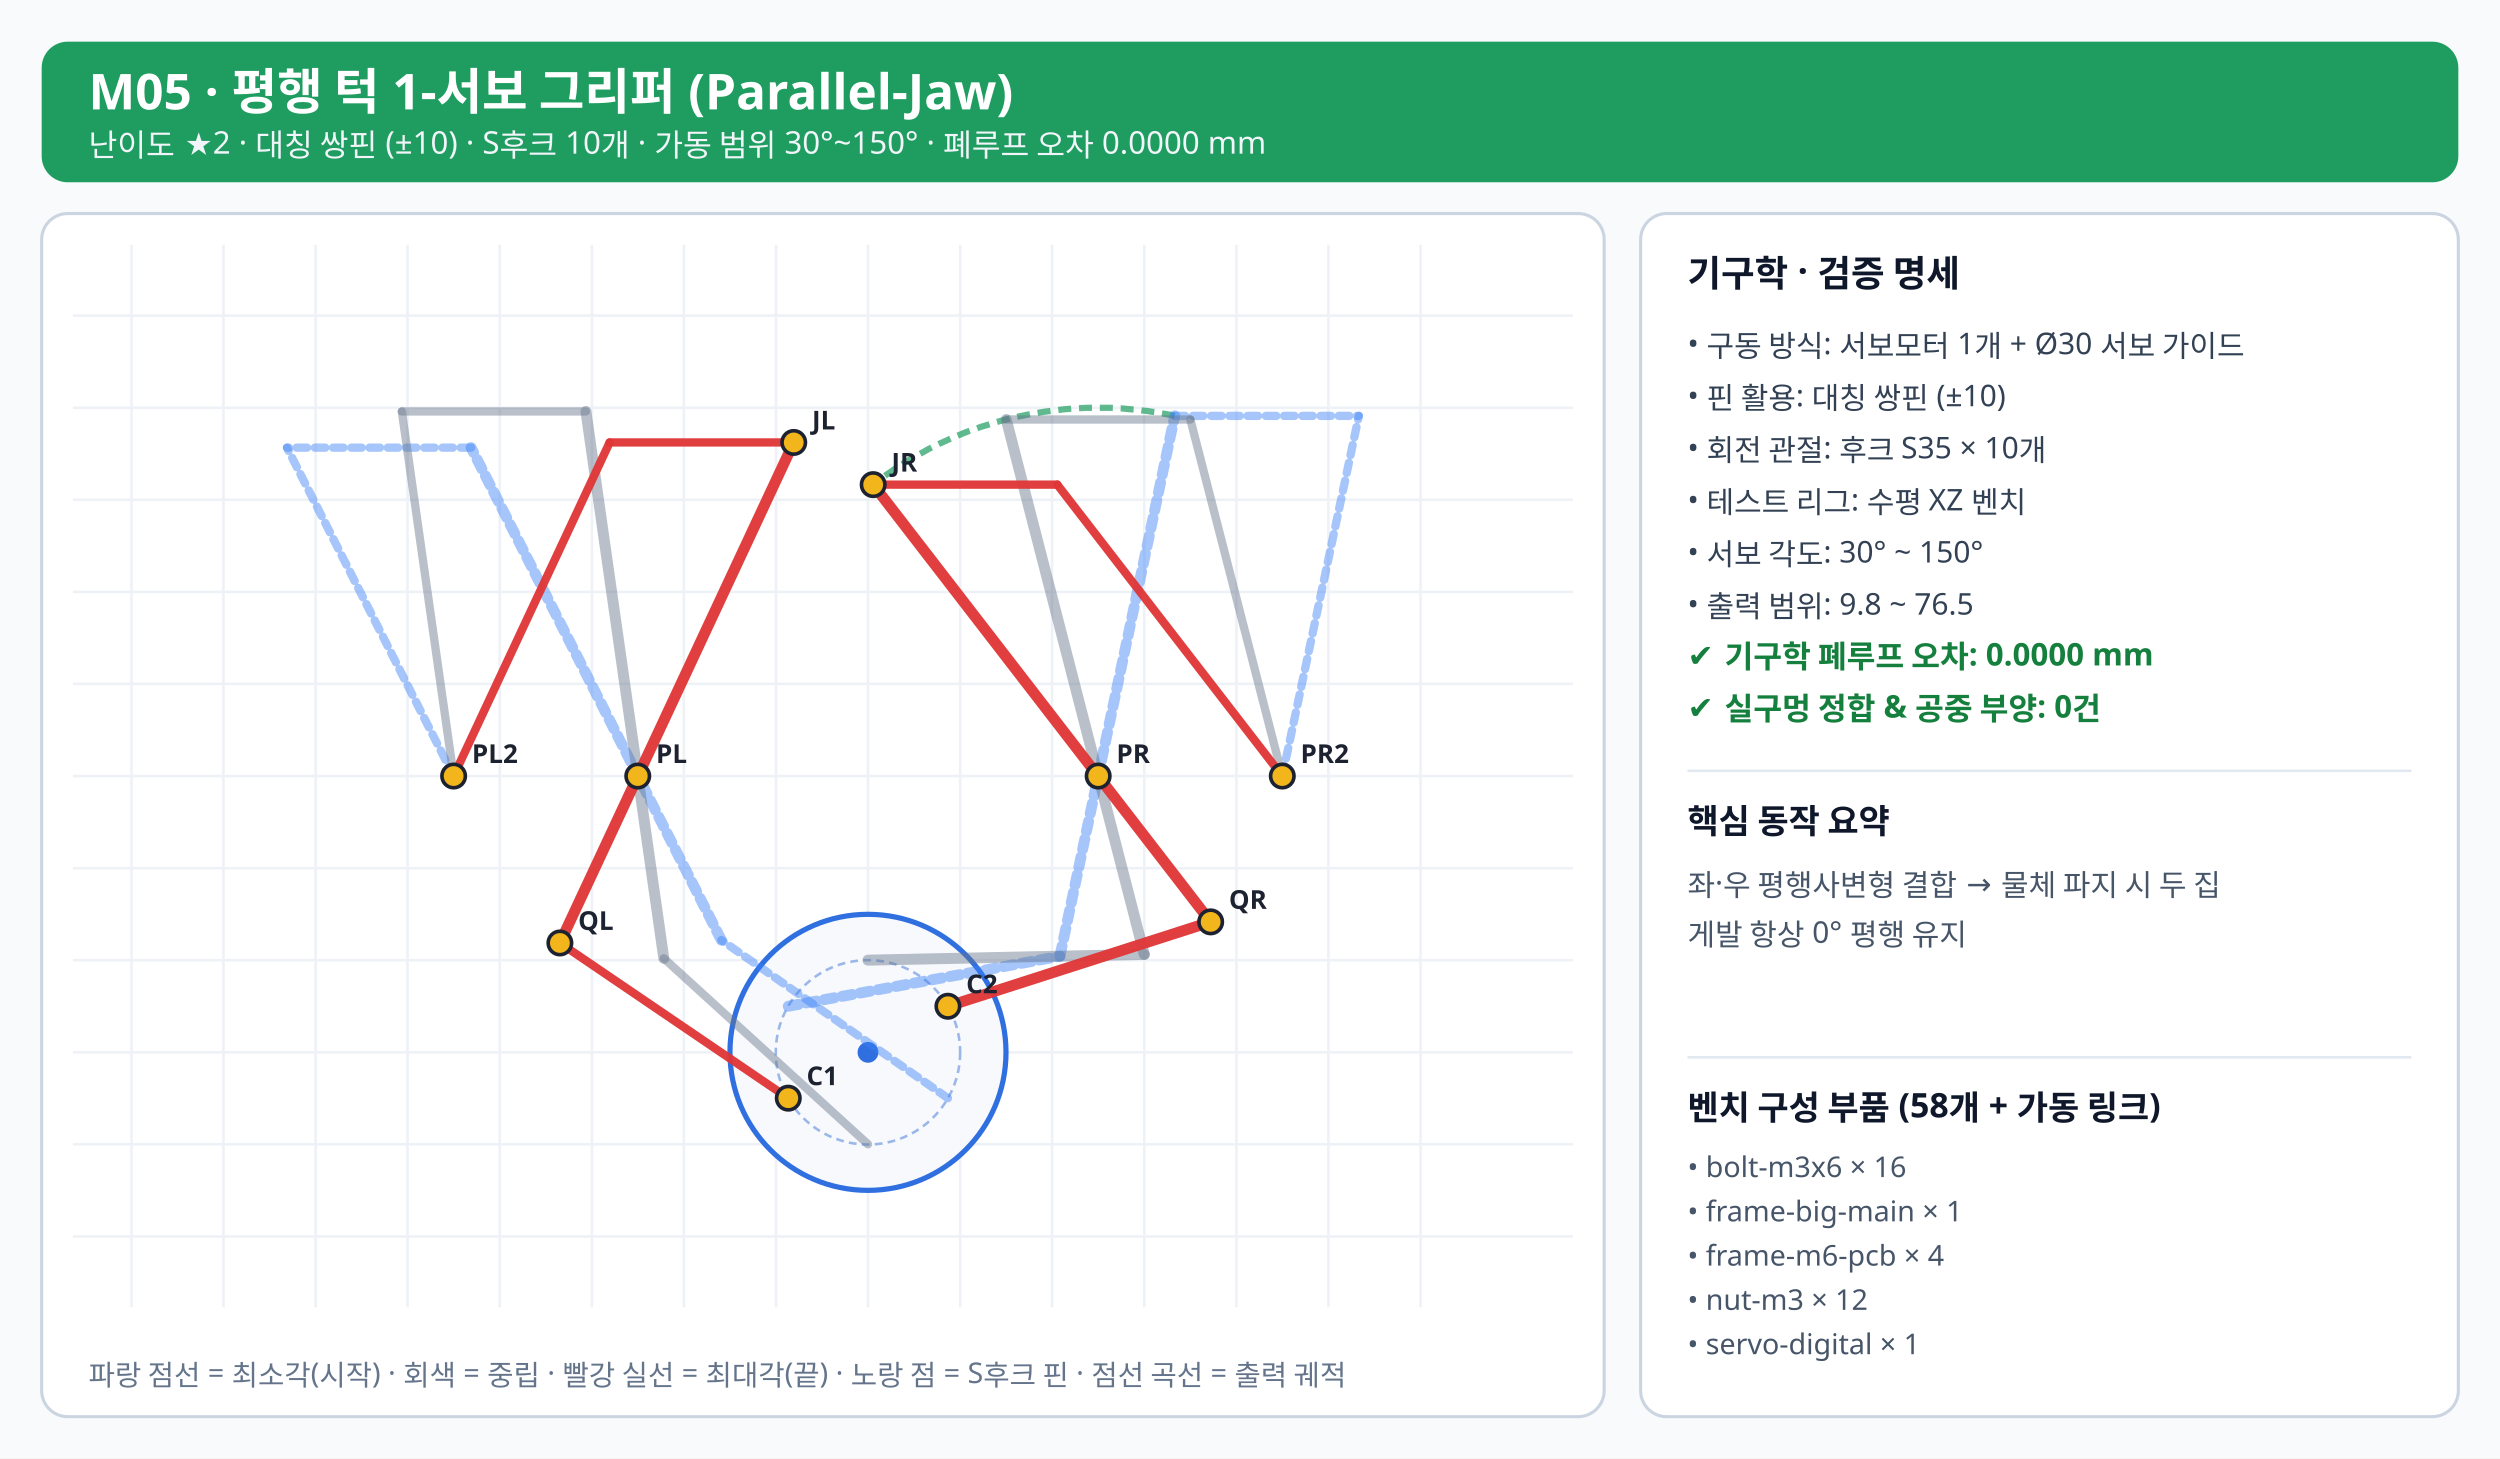
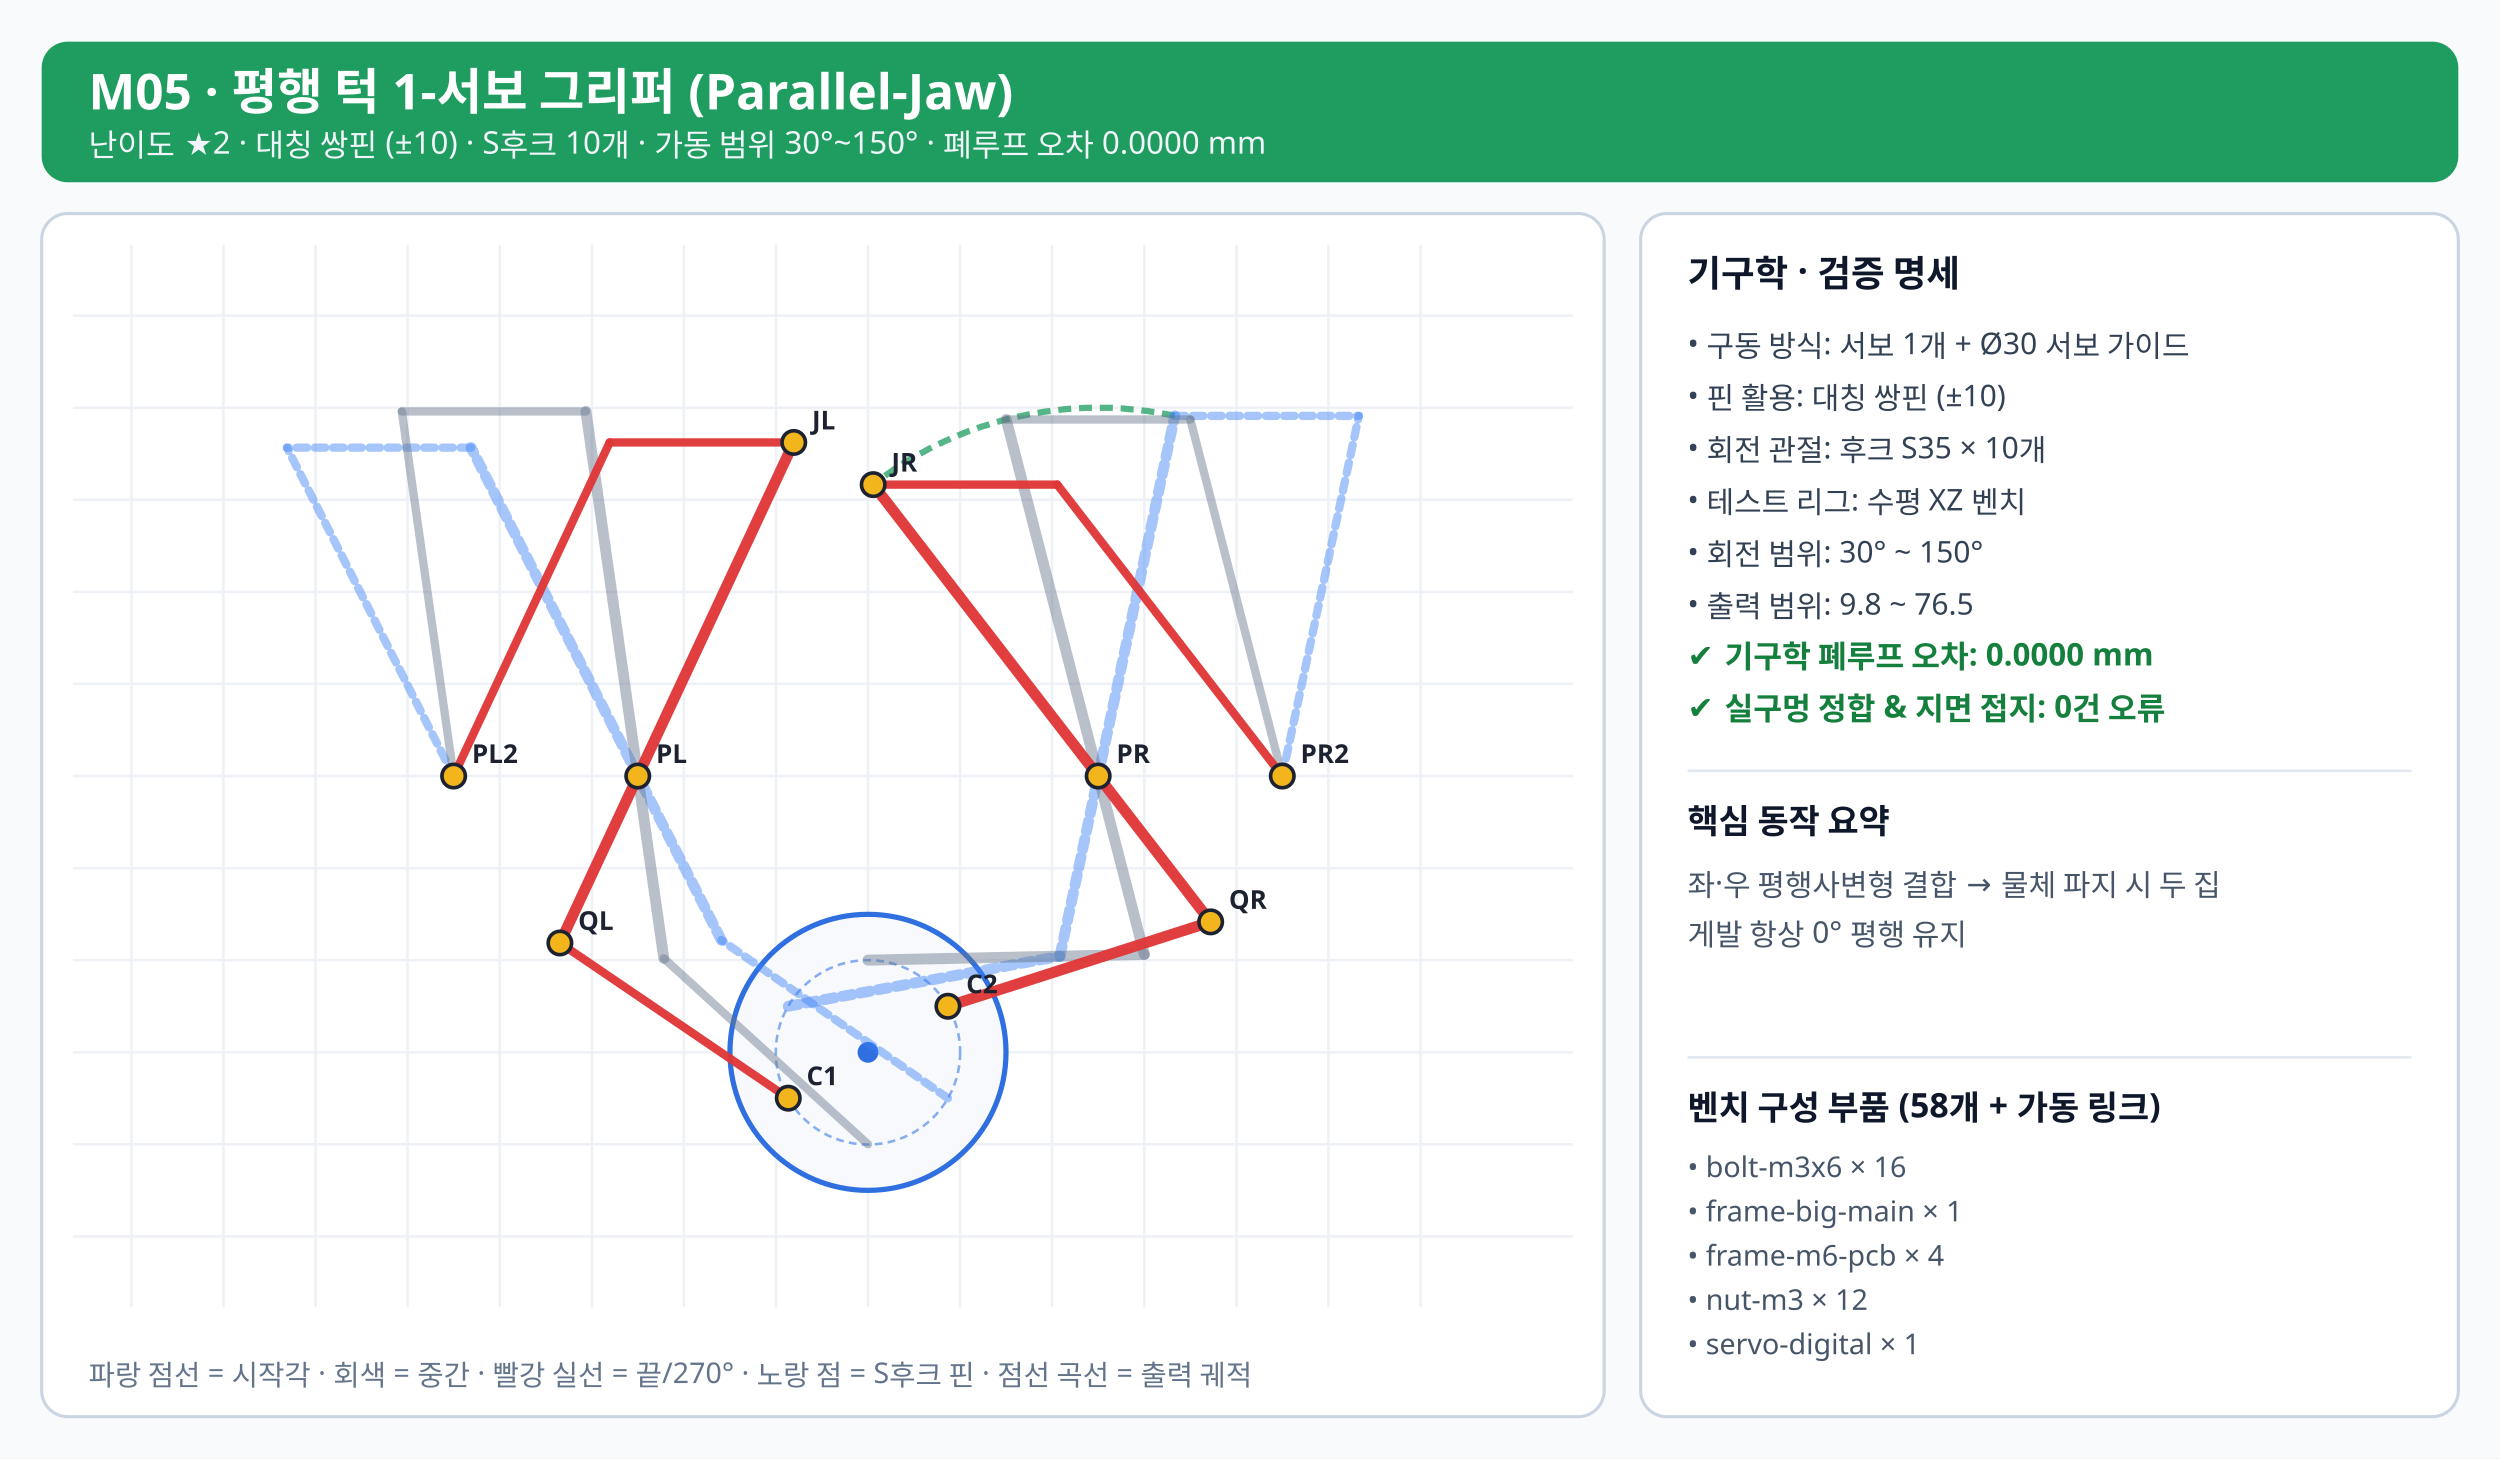
<svg xmlns="http://www.w3.org/2000/svg" viewBox="0 0 960 560" font-family="Pretendard,Apple SD Gothic Neo,sans-serif">
  <rect width="960" height="560" fill="#f8fafc" />
  <rect x="16" y="16" width="928" height="54" rx="10" fill="#1f9d60" />
  <text x="34" y="42" fill="#fff" font-size="19" font-weight="800">M05 · 평행 턱 1-서보 그리퍼 (Parallel-Jaw)</text>
  <text x="34" y="60" fill="#f1f5f9" font-size="12">난이도 ★2 · 대칭 쌍핀 (±10) · S후크 10개 · 가동 범위 30°~150° · 폐루프 오차 0.0000 mm</text>
  <rect x="16" y="82" width="600" height="462" rx="10" fill="#fff" stroke="#cbd5e1" stroke-width="1.2" />
  <line x1="50.5" y1="94" x2="50.5" y2="502" stroke="#eef1f6" stroke-width="1" />
  <line x1="85.8" y1="94" x2="85.8" y2="502" stroke="#eef1f6" stroke-width="1" />
  <line x1="121.2" y1="94" x2="121.2" y2="502" stroke="#eef1f6" stroke-width="1" />
  <line x1="156.5" y1="94" x2="156.5" y2="502" stroke="#eef1f6" stroke-width="1" />
  <line x1="191.9" y1="94" x2="191.9" y2="502" stroke="#eef1f6" stroke-width="1" />
  <line x1="227.3" y1="94" x2="227.3" y2="502" stroke="#eef1f6" stroke-width="1" />
  <line x1="262.6" y1="94" x2="262.6" y2="502" stroke="#eef1f6" stroke-width="1" />
  <line x1="298.0" y1="94" x2="298.0" y2="502" stroke="#eef1f6" stroke-width="1" />
  <line x1="333.3" y1="94" x2="333.3" y2="502" stroke="#eef1f6" stroke-width="1" />
  <line x1="368.7" y1="94" x2="368.7" y2="502" stroke="#eef1f6" stroke-width="1" />
  <line x1="404.0" y1="94" x2="404.0" y2="502" stroke="#eef1f6" stroke-width="1" />
  <line x1="439.4" y1="94" x2="439.4" y2="502" stroke="#eef1f6" stroke-width="1" />
  <line x1="474.8" y1="94" x2="474.8" y2="502" stroke="#eef1f6" stroke-width="1" />
  <line x1="510.1" y1="94" x2="510.1" y2="502" stroke="#eef1f6" stroke-width="1" />
  <line x1="545.5" y1="94" x2="545.5" y2="502" stroke="#eef1f6" stroke-width="1" />
  <line x1="28" y1="121.2" x2="604" y2="121.2" stroke="#eef1f6" stroke-width="1" />
  <line x1="28" y1="156.6" x2="604" y2="156.6" stroke="#eef1f6" stroke-width="1" />
  <line x1="28" y1="191.9" x2="604" y2="191.9" stroke="#eef1f6" stroke-width="1" />
  <line x1="28" y1="227.3" x2="604" y2="227.3" stroke="#eef1f6" stroke-width="1" />
  <line x1="28" y1="262.6" x2="604" y2="262.6" stroke="#eef1f6" stroke-width="1" />
  <line x1="28" y1="298.0" x2="604" y2="298.0" stroke="#eef1f6" stroke-width="1" />
  <line x1="28" y1="333.4" x2="604" y2="333.4" stroke="#eef1f6" stroke-width="1" />
  <line x1="28" y1="368.7" x2="604" y2="368.7" stroke="#eef1f6" stroke-width="1" />
  <line x1="28" y1="404.1" x2="604" y2="404.1" stroke="#eef1f6" stroke-width="1" />
  <line x1="28" y1="439.4" x2="604" y2="439.4" stroke="#eef1f6" stroke-width="1" />
  <line x1="28" y1="474.8" x2="604" y2="474.8" stroke="#eef1f6" stroke-width="1" />
  <circle cx="333.3" cy="404.1" r="53.0" fill="#f7f9fc" stroke="#2f6fe0" stroke-width="2.0" />
-   <circle cx="333.3" cy="404.1" r="35.4" fill="none" stroke="#9bb7ea" stroke-width="1" stroke-dasharray="3 2" />
+   <circle cx="333.3" cy="404.1" r="35.4" fill="none" stroke="#2f6fe0" stroke-width="1" stroke-opacity="0.55" stroke-dasharray="3 2" />
  <circle cx="333.3" cy="404.1" r="4" fill="#2f6fe0" />
-   <polyline points="451.1,159.7 449.4,159.3 447.7,159.0 445.9,158.7 444.1,158.3 442.2,158.1 440.4,157.8 438.4,157.6 436.5,157.3 434.5,157.2 432.5,157.0 430.5,156.8 428.4,156.7 426.3,156.6 424.1,156.6 421.9,156.6 419.7,156.6 417.5,156.6 415.2,156.7 412.9,156.8 410.6,157.0 408.3,157.2 405.9,157.5 403.5,157.8 401.1,158.1 398.7,158.5 396.2,158.9 393.8,159.4 391.3,159.9 388.9,160.4 386.4,161.1 384.0,161.7 381.5,162.4 379.1,163.2 376.7,163.9 374.3,164.8 371.9,165.6 369.6,166.5 367.3,167.5 365.1,168.4 362.9,169.4 360.7,170.4 358.6,171.4 356.6,172.4 354.7,173.5 352.8,174.5 351.0,175.5 349.3,176.5 347.6,177.5 346.1,178.5 344.6,179.4 343.2,180.3 342.0,181.2 340.8,182.0 339.7,182.8 338.7,183.5 337.8,184.1 337.0,184.7 336.4,185.2 335.8,185.7 335.3,186.1" fill="none" stroke="#1f9d60" stroke-width="2.4" stroke-opacity="0.7" stroke-dasharray="5 3" />
+   <polyline points="451.1,159.7 449.4,159.3 447.7,159.0 445.9,158.7 444.1,158.3 442.2,158.1 440.4,157.8 438.4,157.6 436.5,157.3 434.5,157.2 432.5,157.0 430.5,156.8 428.4,156.7 426.3,156.6 424.1,156.6 421.9,156.6 419.7,156.6 417.5,156.6 415.2,156.7 412.9,156.8 410.6,157.0 408.3,157.2 405.9,157.5 403.5,157.8 401.1,158.1 398.7,158.5 396.2,158.9 393.8,159.4 391.3,159.9 388.9,160.4 386.4,161.1 384.0,161.7 381.5,162.4 379.1,163.2 376.7,163.9 374.3,164.8 371.9,165.6 369.6,166.5 367.3,167.5 365.1,168.4 362.9,169.4 360.7,170.4 358.6,171.4 356.6,172.4 354.7,173.5 352.8,174.5 351.0,175.5 349.3,176.5 347.6,177.5 346.1,178.5 344.6,179.4 343.2,180.3 342.0,181.2 340.8,182.0 339.7,182.8 338.7,183.5 337.8,184.1 337.0,184.7 336.4,185.2 335.8,185.7 335.3,186.1" fill="none" stroke="#1f9d60" stroke-width="2.4" stroke-opacity="0.75" stroke-dasharray="5 3" />
  <line x1="364.0" y1="421.7" x2="277.0" y2="361.0" stroke="#3b82f6" stroke-width="3.2" stroke-linecap="round" stroke-opacity="0.45" stroke-dasharray="4 3" />
  <line x1="302.7" y1="386.4" x2="407.0" y2="367.2" stroke="#3b82f6" stroke-width="4.2" stroke-linecap="round" stroke-opacity="0.45" stroke-dasharray="4 3" />
  <line x1="277.0" y1="361.0" x2="180.9" y2="171.9" stroke="#3b82f6" stroke-width="4.2" stroke-linecap="round" stroke-opacity="0.45" stroke-dasharray="4 3" />
  <line x1="407.0" y1="367.2" x2="451.1" y2="159.7" stroke="#3b82f6" stroke-width="4.2" stroke-linecap="round" stroke-opacity="0.45" stroke-dasharray="4 3" />
  <line x1="174.2" y1="298.0" x2="110.2" y2="171.9" stroke="#3b82f6" stroke-width="3.2" stroke-linecap="round" stroke-opacity="0.45" stroke-dasharray="4 3" />
  <line x1="492.4" y1="298.0" x2="521.8" y2="159.7" stroke="#3b82f6" stroke-width="3.2" stroke-linecap="round" stroke-opacity="0.45" stroke-dasharray="4 3" />
  <line x1="180.9" y1="171.9" x2="110.2" y2="171.9" stroke="#3b82f6" stroke-width="3.2" stroke-linecap="round" stroke-opacity="0.45" stroke-dasharray="4 3" />
  <line x1="451.1" y1="159.7" x2="521.8" y2="159.7" stroke="#3b82f6" stroke-width="3.2" stroke-linecap="round" stroke-opacity="0.45" stroke-dasharray="4 3" />
  <line x1="333.3" y1="439.4" x2="254.9" y2="368.0" stroke="#64748b" stroke-width="3.2" stroke-linecap="round" stroke-opacity="0.45" />
  <line x1="333.3" y1="368.7" x2="439.4" y2="366.5" stroke="#64748b" stroke-width="4.2" stroke-linecap="round" stroke-opacity="0.45" />
  <line x1="254.9" y1="368.0" x2="225.0" y2="158.0" stroke="#64748b" stroke-width="4.2" stroke-linecap="round" stroke-opacity="0.45" />
  <line x1="439.4" y1="366.5" x2="386.4" y2="161.1" stroke="#64748b" stroke-width="4.2" stroke-linecap="round" stroke-opacity="0.45" />
  <line x1="174.2" y1="298.0" x2="154.3" y2="158.0" stroke="#64748b" stroke-width="3.2" stroke-linecap="round" stroke-opacity="0.45" />
  <line x1="492.4" y1="298.0" x2="457.1" y2="161.1" stroke="#64748b" stroke-width="3.2" stroke-linecap="round" stroke-opacity="0.45" />
  <line x1="225.0" y1="158.0" x2="154.3" y2="158.0" stroke="#64748b" stroke-width="3.2" stroke-linecap="round" stroke-opacity="0.45" />
  <line x1="386.4" y1="161.1" x2="457.1" y2="161.1" stroke="#64748b" stroke-width="3.2" stroke-linecap="round" stroke-opacity="0.45" />
  <line x1="302.7" y1="421.7" x2="215.0" y2="362.1" stroke="#e03636" stroke-width="3.2" stroke-linecap="round" stroke-opacity="0.95" />
  <line x1="364.0" y1="386.4" x2="464.9" y2="354.0" stroke="#e03636" stroke-width="4.2" stroke-linecap="round" stroke-opacity="0.95" />
  <line x1="215.0" y1="362.1" x2="304.8" y2="169.9" stroke="#e03636" stroke-width="4.2" stroke-linecap="round" stroke-opacity="0.95" />
  <line x1="464.9" y1="354.0" x2="335.3" y2="186.1" stroke="#e03636" stroke-width="4.2" stroke-linecap="round" stroke-opacity="0.95" />
  <line x1="174.2" y1="298.0" x2="234.1" y2="169.9" stroke="#e03636" stroke-width="3.2" stroke-linecap="round" stroke-opacity="0.95" />
  <line x1="492.4" y1="298.0" x2="406.0" y2="186.1" stroke="#e03636" stroke-width="3.2" stroke-linecap="round" stroke-opacity="0.95" />
  <line x1="304.8" y1="169.9" x2="234.1" y2="169.9" stroke="#e03636" stroke-width="3.2" stroke-linecap="round" stroke-opacity="0.95" />
  <line x1="335.3" y1="186.1" x2="406.0" y2="186.1" stroke="#e03636" stroke-width="3.2" stroke-linecap="round" stroke-opacity="0.95" />
  <circle cx="302.7" cy="421.7" r="4.5" fill="#f2b51c" stroke="#1d2230" stroke-width="1.4" />
  <text x="309.7" y="416.7" font-size="10" font-weight="700" fill="#1d2230">C1</text>
  <circle cx="364.0" cy="386.4" r="4.5" fill="#f2b51c" stroke="#1d2230" stroke-width="1.4" />
  <text x="371.0" y="381.4" font-size="10" font-weight="700" fill="#1d2230">C2</text>
  <circle cx="215.0" cy="362.1" r="4.5" fill="#f2b51c" stroke="#1d2230" stroke-width="1.4" />
  <text x="222.0" y="357.1" font-size="10" font-weight="700" fill="#1d2230">QL</text>
  <circle cx="464.9" cy="354.0" r="4.5" fill="#f2b51c" stroke="#1d2230" stroke-width="1.4" />
  <text x="471.9" y="349.0" font-size="10" font-weight="700" fill="#1d2230">QR</text>
  <circle cx="244.9" cy="298.0" r="4.5" fill="#f2b51c" stroke="#1d2230" stroke-width="1.4" />
  <text x="251.9" y="293.0" font-size="10" font-weight="700" fill="#1d2230">PL</text>
  <circle cx="421.7" cy="298.0" r="4.5" fill="#f2b51c" stroke="#1d2230" stroke-width="1.4" />
  <text x="428.7" y="293.0" font-size="10" font-weight="700" fill="#1d2230">PR</text>
  <circle cx="174.2" cy="298.0" r="4.5" fill="#f2b51c" stroke="#1d2230" stroke-width="1.4" />
  <text x="181.2" y="293.0" font-size="10" font-weight="700" fill="#1d2230">PL2</text>
  <circle cx="492.4" cy="298.0" r="4.5" fill="#f2b51c" stroke="#1d2230" stroke-width="1.4" />
  <text x="499.4" y="293.0" font-size="10" font-weight="700" fill="#1d2230">PR2</text>
  <circle cx="304.8" cy="169.9" r="4.5" fill="#f2b51c" stroke="#1d2230" stroke-width="1.4" />
  <text x="311.8" y="164.9" font-size="10" font-weight="700" fill="#1d2230">JL</text>
  <circle cx="335.3" cy="186.1" r="4.5" fill="#f2b51c" stroke="#1d2230" stroke-width="1.4" />
  <text x="342.3" y="181.1" font-size="10" font-weight="700" fill="#1d2230">JR</text>
-   <text x="34" y="532" fill="#64748b" font-size="11">파랑 점선 = 최소각(시작) · 회색 = 중립 · 빨강 실선 = 최대각(끝) · 노랑 점 = S후크 핀 · 점선 곡선 = 출력 궤적</text>
+   <text x="34" y="532" fill="#64748b" font-size="11">파랑 점선 = 시작각 · 회색 = 중간 · 빨강 실선 = 끝/270° · 노랑 점 = S후크 핀 · 점선 곡선 = 출력 궤적</text>
  <rect x="630" y="82" width="314" height="462" rx="10" fill="#fff" stroke="#cbd5e1" stroke-width="1.2" />
  <text x="648" y="110" fill="#0f172a" font-size="14" font-weight="800">기구학 · 검증 명세</text>
-   <text x="648" y="136" fill="#334155" font-size="11.5">• 구동 방식: 서보모터 1개 + Ø30 서보 가이드</text>
+   <text x="648" y="136" fill="#334155" font-size="11.5">• 구동 방식: 서보 1개 + Ø30 서보 가이드</text>
  <text x="648" y="156" fill="#334155" font-size="11.5">• 핀 활용: 대칭 쌍핀 (±10)</text>
  <text x="648" y="176" fill="#334155" font-size="11.5">• 회전 관절: 후크 S35 × 10개</text>
  <text x="648" y="196" fill="#334155" font-size="11.5">• 테스트 리그: 수평 XZ 벤치</text>
-   <text x="648" y="216" fill="#334155" font-size="11.5">• 서보 각도: 30° ~ 150°</text>
+   <text x="648" y="216" fill="#334155" font-size="11.5">• 회전 범위: 30° ~ 150°</text>
  <text x="648" y="236" fill="#334155" font-size="11.5">• 출력 범위: 9.8 ~ 76.5</text>
  <text x="648" y="256" fill="#15803d" font-size="12" font-weight="800">✔ 기구학 폐루프 오차: 0.0000 mm</text>
-   <text x="648" y="276" fill="#15803d" font-size="12" font-weight="800">✔ 실구멍 정합 &amp; 공중 부양: 0건</text>
+   <text x="648" y="276" fill="#15803d" font-size="12" font-weight="800">✔ 실구멍 정합 &amp; 지면 접지: 0건 오류</text>
  <line x1="648" y1="296" x2="926" y2="296" stroke="#e2e8f0" />
  <text x="648" y="320" fill="#0f172a" font-size="13" font-weight="800">핵심 동작 요약</text>
  <text x="648" y="344" fill="#475569" font-size="11.5">좌·우 평행사변형 결합 → 물체 파지 시 두 집</text>
  <text x="648" y="363" fill="#475569" font-size="11.5">게발 항상 0° 평행 유지</text>
  <line x1="648" y1="406" x2="926" y2="406" stroke="#e2e8f0" />
  <text x="648" y="430" fill="#0f172a" font-size="13" font-weight="800">벤치 구성 부품 (58개 + 가동 링크)</text>
  <text x="648" y="452" fill="#475569" font-size="11">• bolt-m3x6 × 16</text>
  <text x="648" y="469" fill="#475569" font-size="11">• frame-big-main × 1</text>
  <text x="648" y="486" fill="#475569" font-size="11">• frame-m6-pcb × 4</text>
  <text x="648" y="503" fill="#475569" font-size="11">• nut-m3 × 12</text>
  <text x="648" y="520" fill="#475569" font-size="11">• servo-digital × 1</text>
</svg>
